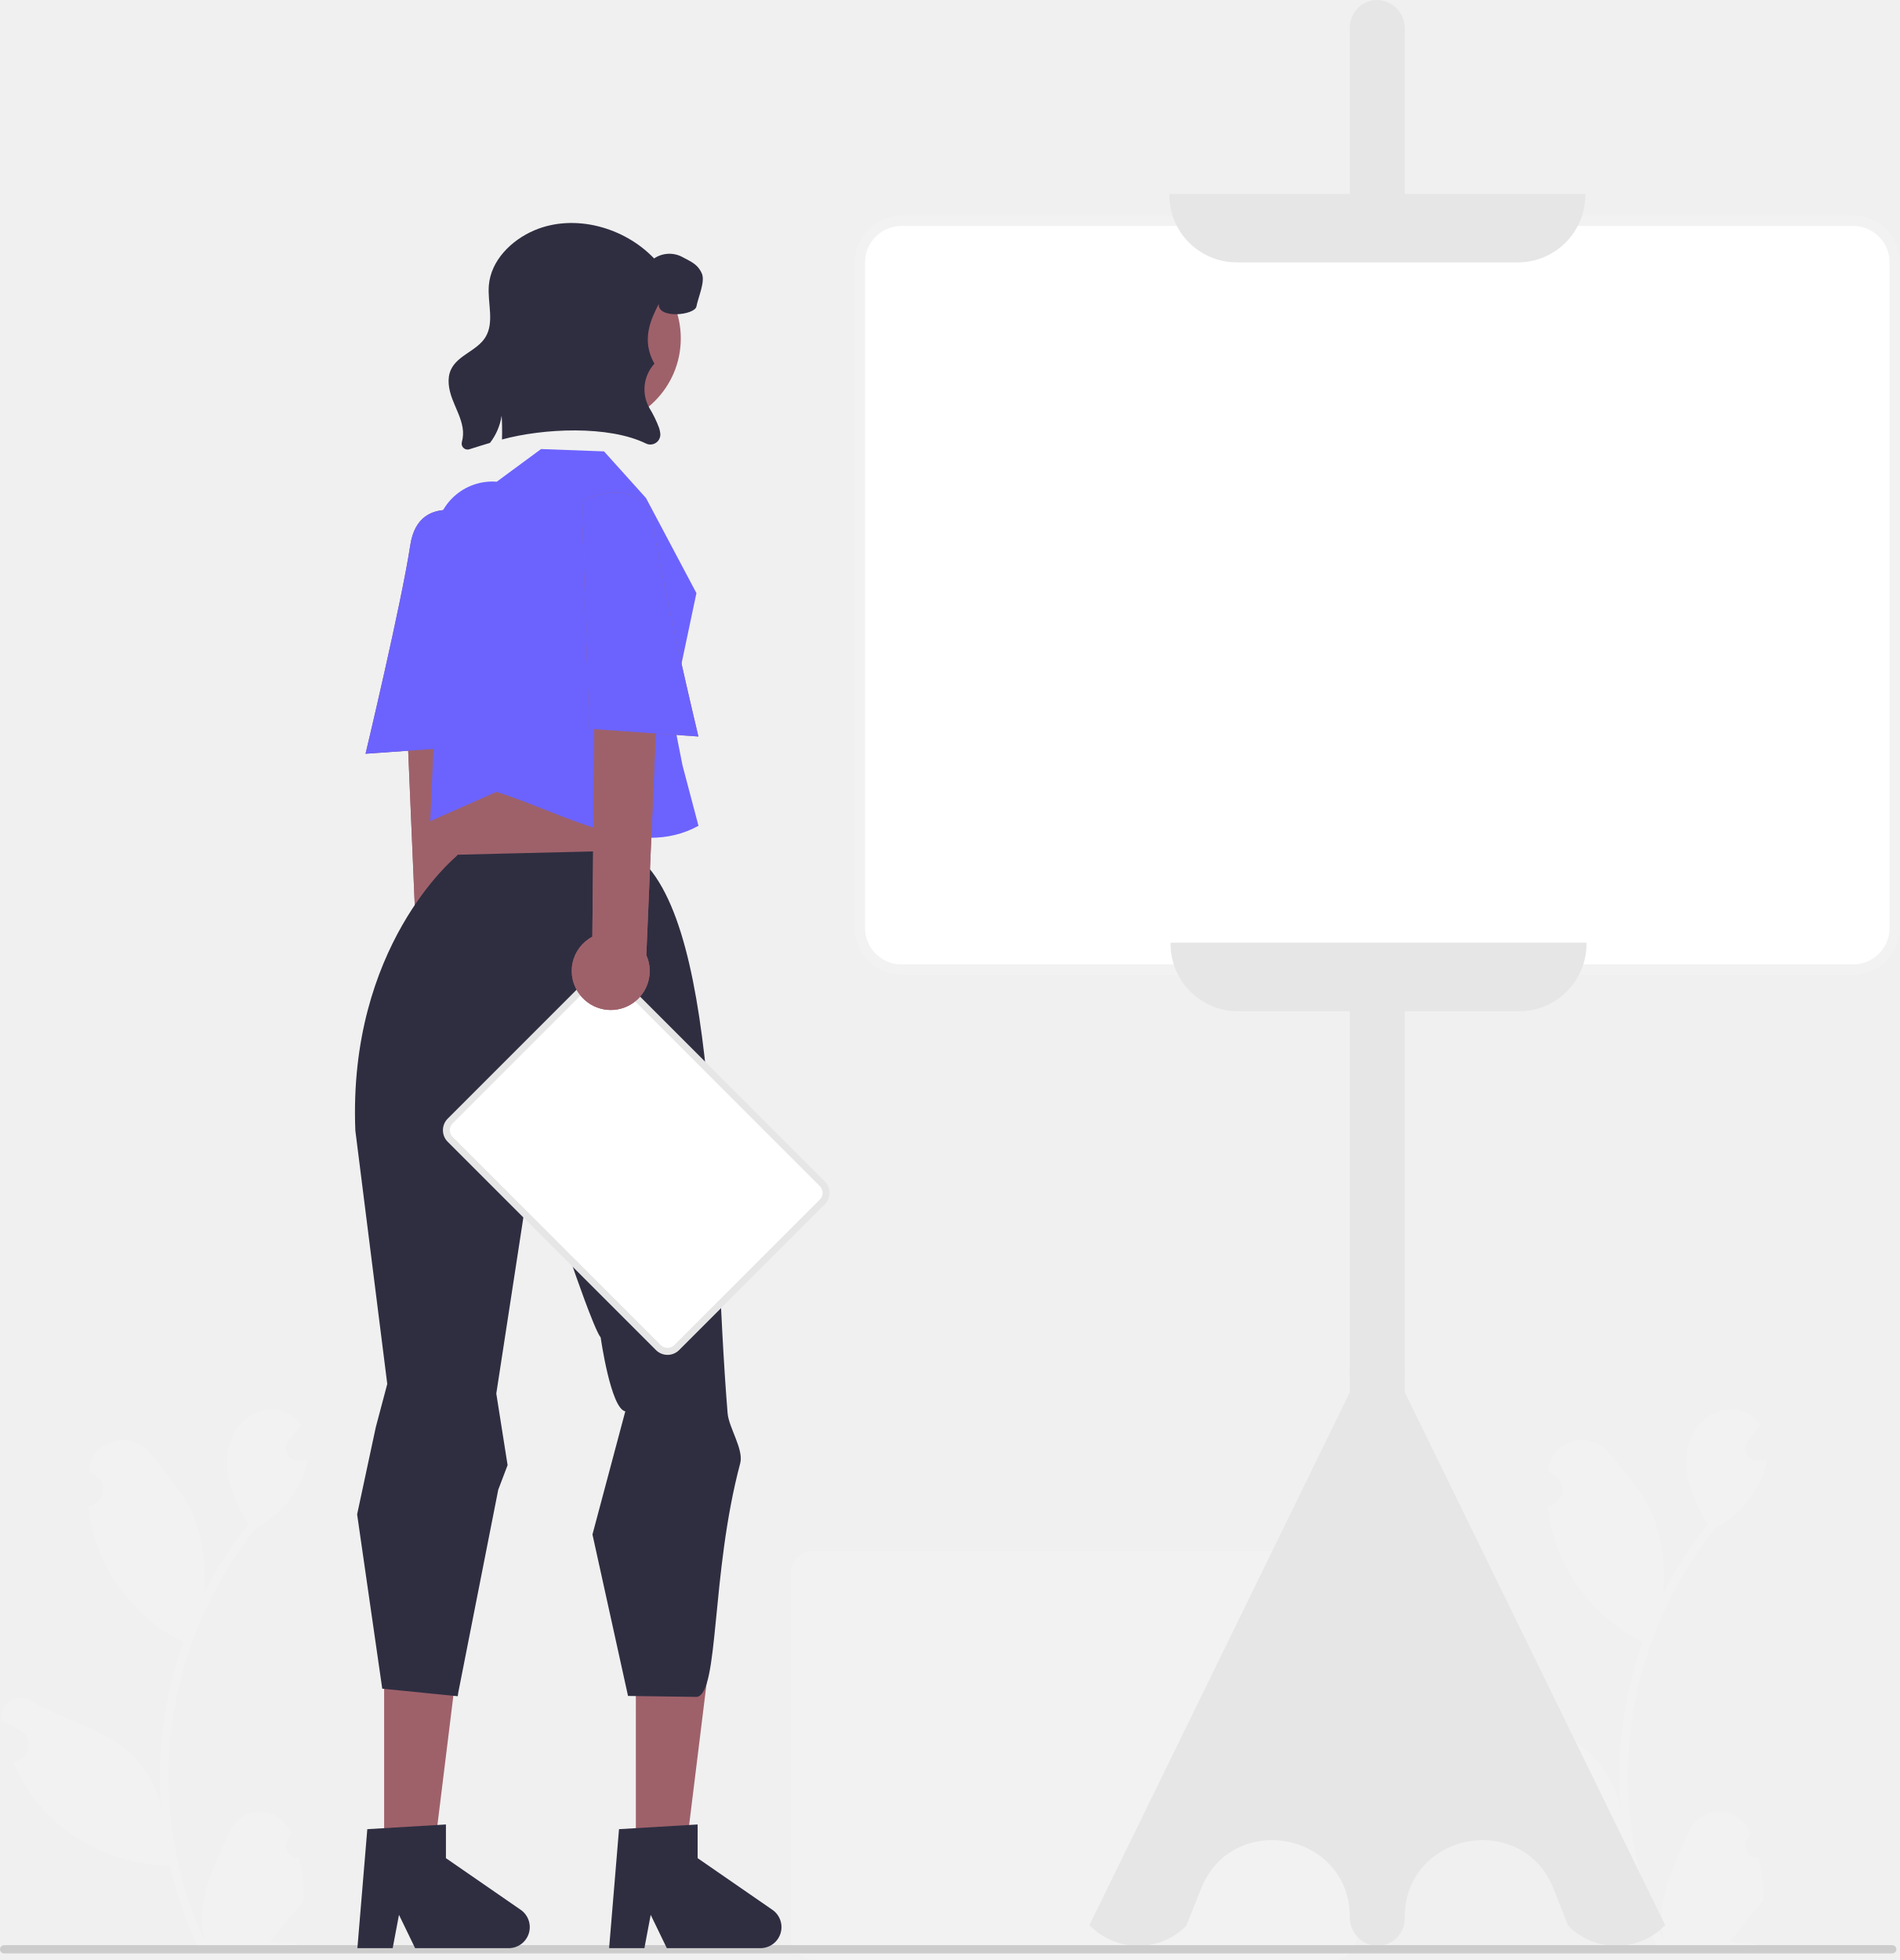
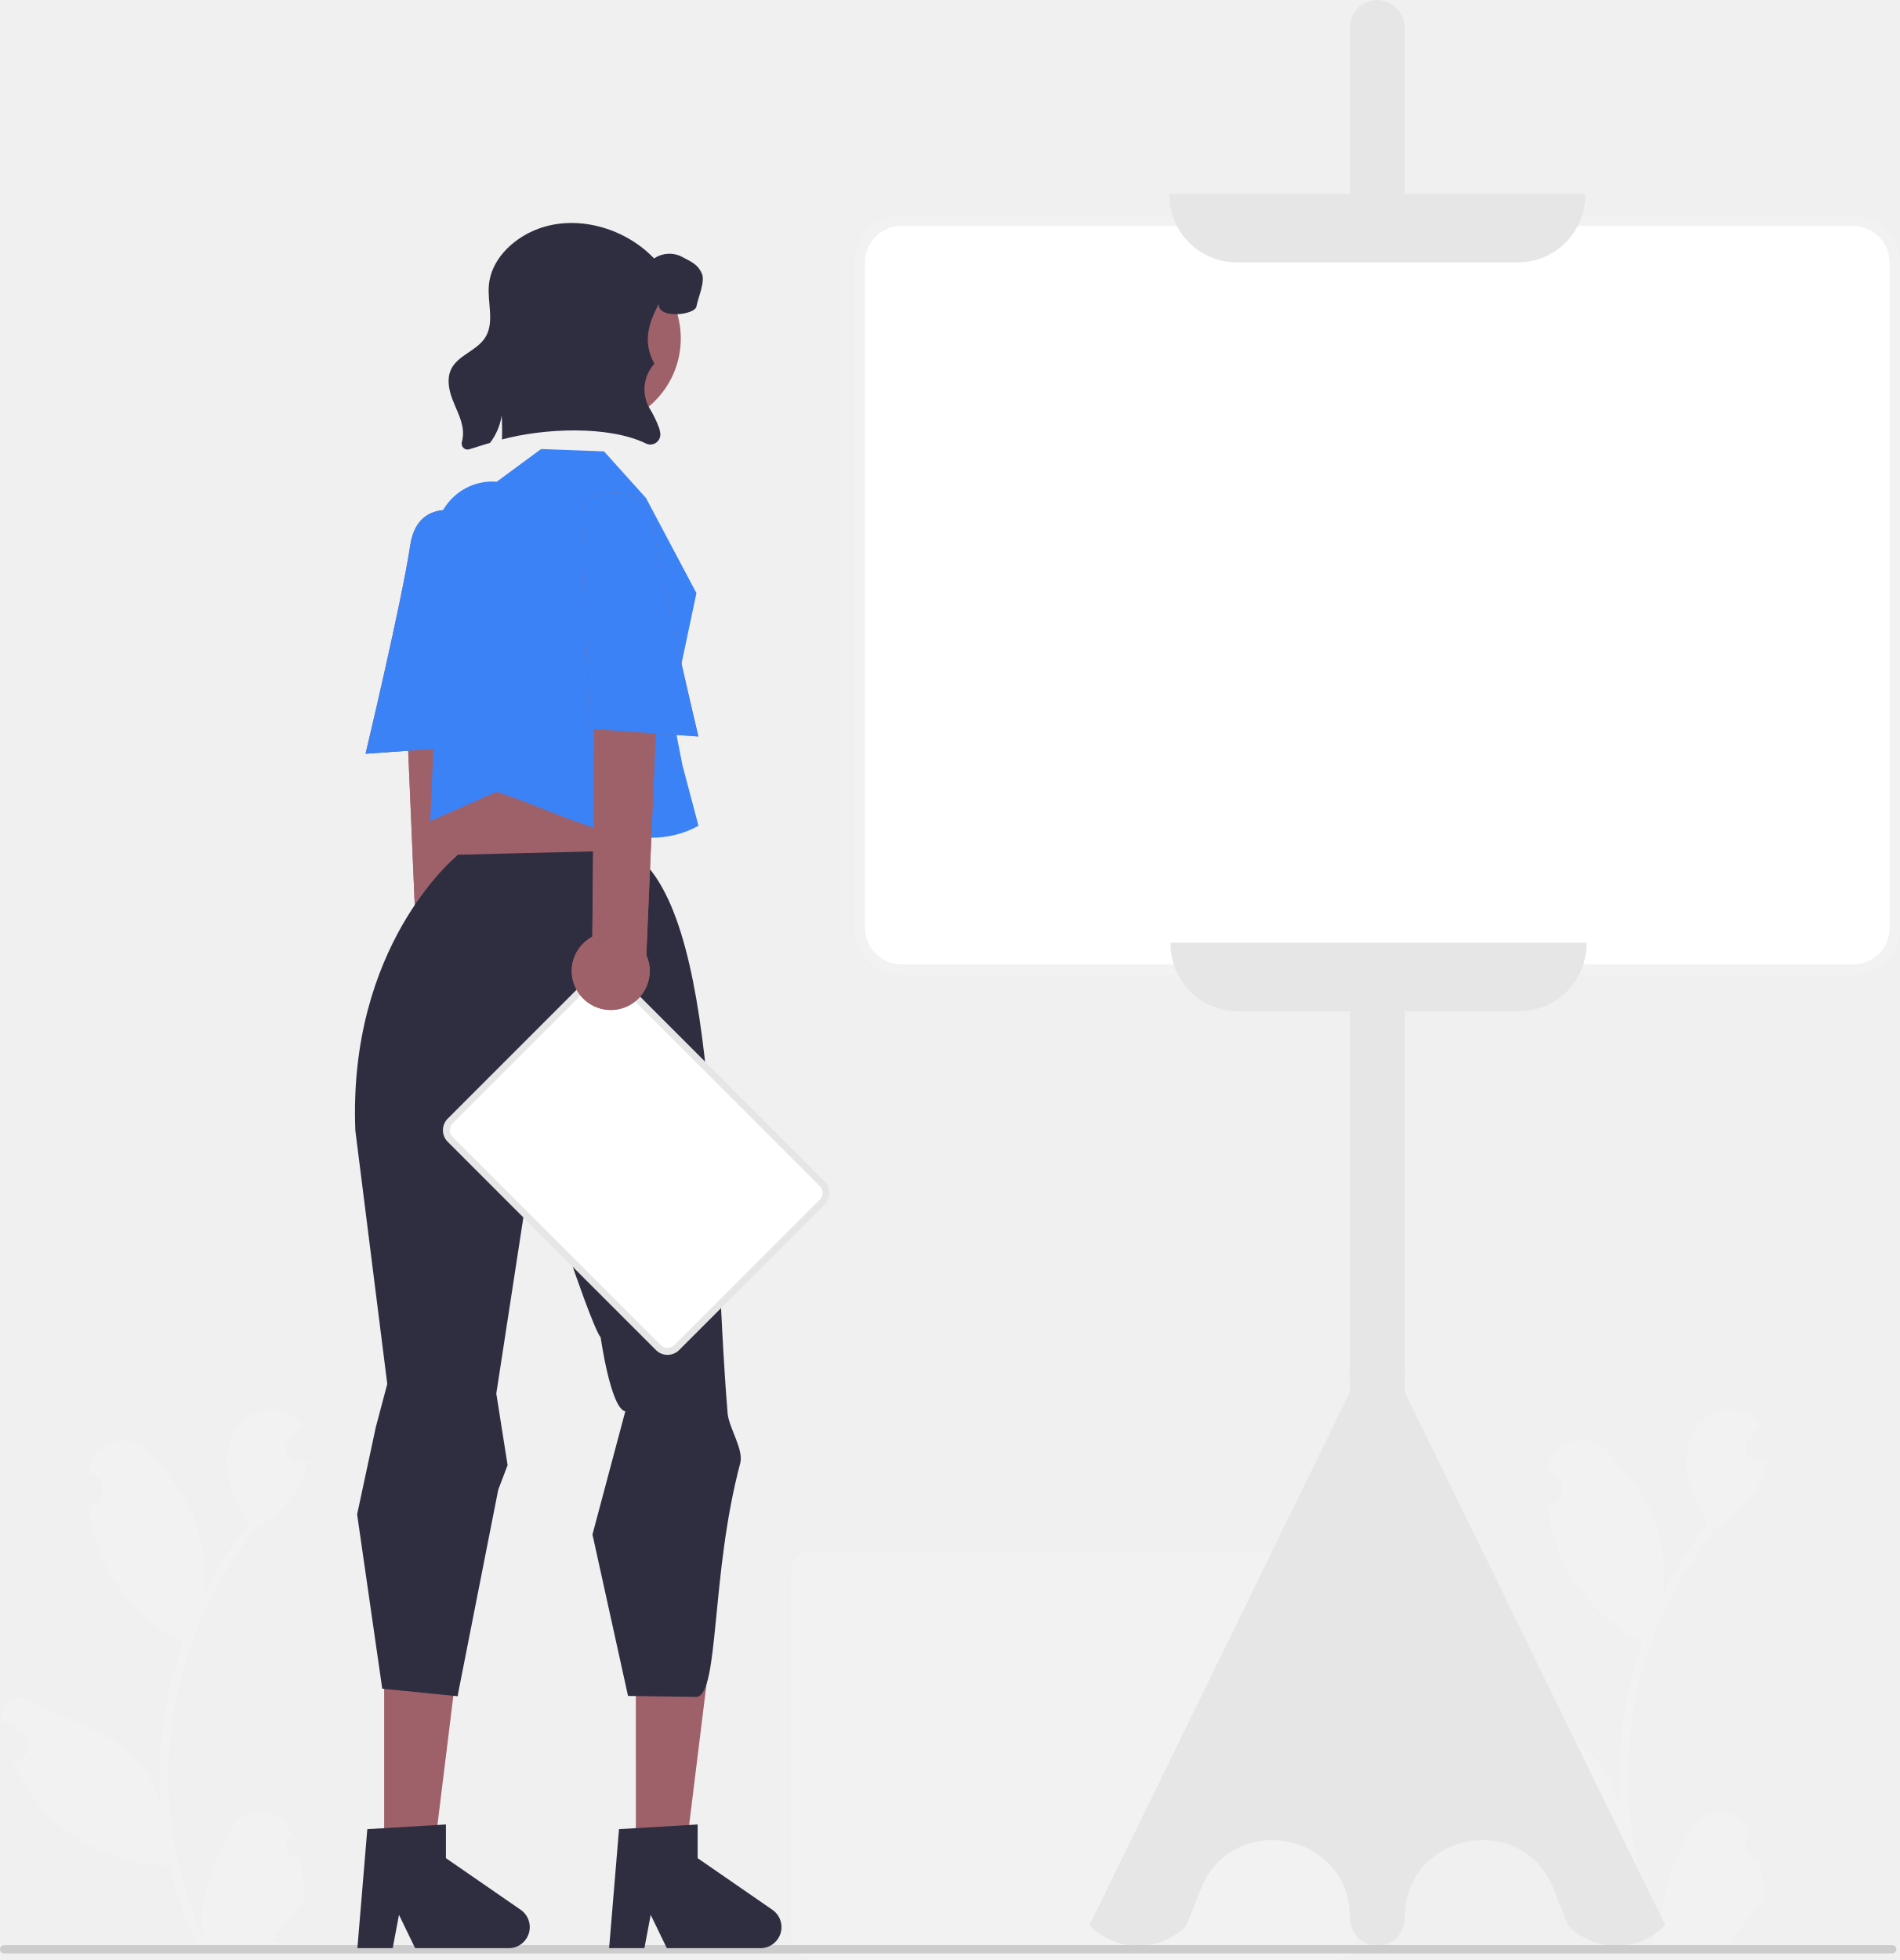
<svg xmlns="http://www.w3.org/2000/svg" data-name="Layer 1" width="550.71" height="567.986" viewBox="0 0 550.71 567.986">
  <path d="M711.247,733.993H560.521a6.616,6.616,0,0,1-6.609-6.608V622.005a6.616,6.616,0,0,1,6.609-6.609h150.725a6.616,6.616,0,0,1,6.608,6.609V727.385A6.616,6.616,0,0,1,711.247,733.993Z" transform="translate(-324.6448 -166.0071)" fill="#f2f2f2" />
  <path d="M464.932,459.293a11.226,11.226,0,0,0-3.595-16.835l-.95-100.813-18.842,8.647,4.144,97.501A11.287,11.287,0,0,0,464.932,459.293Z" transform="translate(-324.6448 -166.0071)" fill="#9e616a" />
  <path d="M464.424,316.121s-18.329-8.891-20.864,7.884-12.961,60.433-12.961,60.433l31.639-2.238Z" transform="translate(-324.6448 -166.0071)" fill="#9e616a" />
  <path d="M464.932,459.293a11.226,11.226,0,0,0-3.595-16.835l-.95-100.813-18.842,8.647,4.144,97.501A11.287,11.287,0,0,0,464.932,459.293Z" transform="translate(-324.6448 -166.0071)" fill="#9e616a" />
-   <path d="M464.424,316.121s-18.329-8.891-20.864,7.884-12.961,60.433-12.961,60.433l31.639-2.238Z" transform="translate(-324.6448 -166.0071)" fill="#6c63ff" />
+   <path d="M464.424,316.121s-18.329-8.891-20.864,7.884-12.961,60.433-12.961,60.433l31.639-2.238Z" transform="translate(-324.6448 -166.0071)" fill="#3b82f6" />
  <path d="M411.353,704.466a3.613,3.613,0,0,1-2.619-6.263c.091-.362.156-.622.248-.984q-.049-.118-.098-.236a9.703,9.703,0,0,0-17.898.067c-2.927,7.051-6.654,14.113-7.572,21.568a28.705,28.705,0,0,0,.504,9.872,115.086,115.086,0,0,1-10.469-47.799,111.08,111.08,0,0,1,.689-12.392q.571-5.06,1.584-10.047a116.419,116.419,0,0,1,23.087-49.342,30.983,30.983,0,0,0,12.886-13.369,23.634,23.634,0,0,0,2.149-6.458c-.627.082-1.265.134-1.892.175-.195.01-.401.021-.597.031l-.074.003a3.58,3.58,0,0,1-2.94-5.832q.406-.5.813-.999c.411-.514.833-1.018,1.244-1.532a1.784,1.784,0,0,0,.134-.154c.473-.586.946-1.162,1.419-1.748a10.352,10.352,0,0,0-3.394-3.28c-4.741-2.777-11.281-.854-14.706,3.435-3.435,4.288-4.083,10.304-2.89,15.662a41.485,41.485,0,0,0,5.738,12.793c-.257.329-.525.648-.782.977a117.171,117.171,0,0,0-12.23,19.375,48.709,48.709,0,0,0-2.908-22.624c-2.783-6.715-8.001-12.37-12.595-18.175-5.519-6.973-16.835-3.93-17.807,4.909q-.014.128-.028.257,1.024.577,2.004,1.226a4.901,4.901,0,0,1-1.976,8.919l-.1.015a48.767,48.767,0,0,0,1.285,7.291A50.21,50.21,0,0,0,376.563,641.273c.401.206.792.411,1.193.607a119.598,119.598,0,0,0-6.438,30.296,113.435,113.435,0,0,0,.082,18.315l-.031-.216a29.974,29.974,0,0,0-10.232-17.308c-7.874-6.469-18.999-8.851-27.494-14.05a5.625,5.625,0,0,0-8.616,5.473q.017.114.035.227a32.926,32.926,0,0,1,3.692,1.779q1.024.578,2.004,1.226a4.901,4.901,0,0,1-1.976,8.919l-.1.015c-.072.01-.134.021-.206.031a48.808,48.808,0,0,0,8.978,14.058A50.254,50.254,0,0,0,373.9,706.637h.01a119.563,119.563,0,0,0,8.032,23.447h28.692c.103-.319.195-.648.288-.967a32.599,32.599,0,0,1-7.939-.473c2.129-2.612,4.257-5.245,6.386-7.857a1.781,1.781,0,0,0,.134-.154c1.08-1.337,2.17-2.663,3.25-4l.001-.002a47.75,47.75,0,0,0-1.399-12.164Z" transform="translate(-324.6448 -166.0071)" fill="#f2f2f2" />
  <path d="M834.353,704.466a3.613,3.613,0,0,1-2.619-6.263c.091-.362.156-.622.248-.984q-.049-.118-.098-.236a9.703,9.703,0,0,0-17.898.067c-2.927,7.051-6.654,14.113-7.572,21.568a28.705,28.705,0,0,0,.504,9.872,115.086,115.086,0,0,1-10.469-47.799,111.08,111.08,0,0,1,.689-12.392q.571-5.06,1.584-10.047a116.419,116.419,0,0,1,23.087-49.342,30.983,30.983,0,0,0,12.886-13.369,23.634,23.634,0,0,0,2.149-6.458c-.627.082-1.265.134-1.892.175-.195.01-.401.021-.597.031l-.074.003a3.58,3.58,0,0,1-2.94-5.832q.406-.5.813-.999c.411-.514.833-1.018,1.244-1.532a1.784,1.784,0,0,0,.134-.154c.473-.586.946-1.162,1.419-1.748a10.352,10.352,0,0,0-3.394-3.28c-4.741-2.777-11.281-.854-14.706,3.435-3.435,4.288-4.083,10.304-2.89,15.662a41.485,41.485,0,0,0,5.738,12.793c-.257.329-.525.648-.782.977a117.171,117.171,0,0,0-12.23,19.375,48.709,48.709,0,0,0-2.908-22.624c-2.783-6.715-8.001-12.37-12.595-18.175-5.519-6.973-16.835-3.93-17.807,4.909q-.014.128-.028.257,1.024.577,2.004,1.226a4.901,4.901,0,0,1-1.976,8.919l-.1.015a48.767,48.767,0,0,0,1.285,7.291A50.21,50.21,0,0,0,799.563,641.273c.401.206.792.411,1.193.607a119.598,119.598,0,0,0-6.438,30.296,113.435,113.435,0,0,0,.082,18.315l-.031-.216a29.974,29.974,0,0,0-10.232-17.308c-7.874-6.469-18.999-8.851-27.494-14.05a5.625,5.625,0,0,0-8.616,5.473q.017.114.035.227a32.926,32.926,0,0,1,3.692,1.779q1.024.578,2.004,1.226a4.901,4.901,0,0,1-1.976,8.919l-.1.015c-.072.01-.134.021-.206.031a48.808,48.808,0,0,0,8.978,14.058A50.254,50.254,0,0,0,796.9,706.637h.01a119.563,119.563,0,0,0,8.032,23.447h28.692c.103-.319.195-.648.288-.967a32.599,32.599,0,0,1-7.939-.473c2.129-2.612,4.257-5.245,6.386-7.857a1.781,1.781,0,0,0,.134-.154c1.08-1.337,2.17-2.663,3.25-4l.001-.002a47.75,47.75,0,0,0-1.399-12.164Z" transform="translate(-324.6448 -166.0071)" fill="#f2f2f2" />
  <path d="M723.864,729.896c-.083,0-.165-.002-.248-.004a8.169,8.169,0,0,1-7.702-8.255c0-12.795-9.14-20.259-18.197-21.98-9.058-1.72-20.298,1.871-24.989,13.776l-4.265,10.707a19.672,19.672,0,0,1-27.787,0l-.252-.252.157-.321,75.334-154.134v-3.777a19.488,19.488,0,0,1,.002-3.5l-.002-388.203a7.946,7.946,0,0,1,8.19-7.943,8.169,8.169,0,0,1,7.703,8.255v387.936a19.489,19.489,0,0,1-.002,3.5l.002,3.731,75.491,154.456-.252.252a19.672,19.672,0,0,1-27.787,0l-.112-.17-4.153-10.537c-4.691-11.904-15.93-15.493-24.989-13.776-9.058,1.721-18.197,9.185-18.197,21.98v.312a7.947,7.947,0,0,1-7.943,7.946Z" transform="translate(-324.6448 -166.0071)" fill="#e6e6e6" />
  <path d="M861.763,446.993H585.96A12.106,12.106,0,0,1,573.867,434.901v-192.828A12.106,12.106,0,0,1,585.96,229.98H861.763a12.106,12.106,0,0,1,12.092,12.093v192.828A12.106,12.106,0,0,1,861.763,446.993Z" transform="translate(-324.6448 -166.0071)" fill="#fff" />
  <path d="M861.763,448.493H585.96a13.608,13.608,0,0,1-13.593-13.592V242.072a13.608,13.608,0,0,1,13.593-13.592H861.763a13.608,13.608,0,0,1,13.592,13.592V434.901A13.608,13.608,0,0,1,861.763,448.493ZM585.96,231.48a10.604,10.604,0,0,0-10.593,10.592V434.901a10.605,10.605,0,0,0,10.593,10.592H861.763a10.604,10.604,0,0,0,10.592-10.592V242.072a10.604,10.604,0,0,0-10.592-10.592Z" transform="translate(-324.6448 -166.0071)" fill="#f2f2f2" />
  <path d="M764.64,242.036H683.083a19.525,19.525,0,0,1-19.503-19.503v-.355H784.143v.355A19.525,19.525,0,0,1,764.64,242.036Z" transform="translate(-324.6448 -166.0071)" fill="#e6e6e6" />
  <path d="M764.994,459.049H683.437a19.525,19.525,0,0,1-19.503-19.503v-.355H784.497v.355A19.525,19.525,0,0,1,764.994,459.049Z" transform="translate(-324.6448 -166.0071)" fill="#e6e6e6" />
  <path d="M874.315,730.889a1.186,1.186,0,0,1-1.19,1.19h-547.29a1.19,1.19,0,0,1,0-2.38h547.29A1.187,1.187,0,0,1,874.315,730.889Z" transform="translate(-324.6448 -166.0071)" fill="#ccc" />
  <polygon points="184.306 537.181 198.722 537.181 205.58 481.575 184.303 481.576 184.306 537.181" fill="#9e616a" />
  <path d="M504.069,696.077l22.789-1.36v9.764l21.666,14.963a6.099,6.099,0,0,1-3.466,11.118H517.927l-4.676-9.658-1.826,9.658H501.195Z" transform="translate(-324.6448 -166.0071)" fill="#2f2e41" />
  <polygon points="135.277 227.892 133.865 234.622 132.664 259.447 180.908 252.915 184.613 224.169 179.492 215.755 135.277 227.892" fill="#9e616a" />
  <polygon points="111.347 537.181 125.763 537.181 132.621 481.575 111.344 481.576 111.347 537.181" fill="#9e616a" />
  <path d="M428.171,604.948l-.001-.149,5.396-25.192,3.328-12.541-9.249-73.429c-2.178-53.348,28.772-78.993,29.016-79.245l.671-.698,49.636-1.215c26.706,16.001,23.683,103.519,28.573,163.039.349,4.244,4.731,10.509,3.654,14.546-8.546,32.027-6.043,66.661-12.553,67.685l-19.961-.277-10.309-46.789,9.516-35.686c-4.221-.778-7.137-21.412-7.137-21.412-1.839-2.184-8.188-20.756-8.188-20.756l-8.466-51.41-13.601,88.424,3.276,20.744-2.711,7.133-11.608,58.886-.123.949L435.443,655.37Z" transform="translate(-324.6448 -166.0071)" fill="#2f2e41" />
  <path d="M431.11,696.077l22.789-1.36v9.764l21.666,14.963a6.099,6.099,0,0,1-3.466,11.118H444.968l-4.676-9.658-1.826,9.658H428.236Z" transform="translate(-324.6448 -166.0071)" fill="#2f2e41" />
-   <path d="M499.723,296.813l12.168,13.52,14.615,27.547-7.179,33.968,3.139,15.94,4.635,17.522c-17.86,9.879-39.074-3.764-58.563-9.824l-19.176,8.472,1.014-23.322.52-58.76a16.469,16.469,0,0,1,17.732-16.275h0l12.844-9.464Z" transform="translate(-324.6448 -166.0071)" fill="#6c63ff" />
+   <path d="M499.723,296.813l12.168,13.52,14.615,27.547-7.179,33.968,3.139,15.94,4.635,17.522c-17.86,9.879-39.074-3.764-58.563-9.824l-19.176,8.472,1.014-23.322.52-58.76a16.469,16.469,0,0,1,17.732-16.275h0l12.844-9.464Z" transform="translate(-324.6448 -166.0071)" fill="#3b82f6" />
  <circle cx="171.67" cy="98.072" r="25.657" fill="#9e616a" />
  <path d="M526.506,254.82c-.452,2.514-11.253,3.727-10.928-.745-2.101,4.211-5.242,10.322-1.242,17.322a10.983,10.983,0,0,0-1.482,12.813,33.153,33.153,0,0,1,2.847,5.845,8.875,8.875,0,0,1,.325,1.515,2.898,2.898,0,0,1-4.124,2.974c-10.88-5.329-29.854-4.426-41.758-1.174q.119-3.473-.095-6.931a17.134,17.134,0,0,1-3.378,7.914c-2.038.603-4.036,1.229-5.971,1.848a1.715,1.715,0,0,1-2.181-2.094,9.647,9.647,0,0,0,.206-4.203c-.492-2.903-1.951-5.527-2.982-8.279s-1.618-5.916-.357-8.573c1.959-4.124,7.478-5.385,9.913-9.247,2.736-4.338.611-9.992,1.039-15.107.603-7.232,6.527-13.109,13.204-15.948,11.562-4.917,26.027-.935,34.695,8.153a7.938,7.938,0,0,1,8.303-.357c2.562,1.372,4.401,2.086,5.551,4.758C529.1,247.651,526.966,252.298,526.506,254.82Z" transform="translate(-324.6448 -166.0071)" fill="#2f2e41" />
  <path d="M515.486,556.54l-60.365-60.365a3.747,3.747,0,0,1-0-5.293l42.204-42.204a3.747,3.747,0,0,1,5.293,0l60.365,60.365a3.747,3.747,0,0,1-0,5.293l-42.204,42.204A3.747,3.747,0,0,1,515.486,556.54Z" transform="translate(-324.6448 -166.0071)" fill="#fff" />
  <path d="M518.133,558.633a4.71,4.71,0,0,1-3.354-1.387L454.414,496.882a4.746,4.746,0,0,1,0-6.707l42.204-42.204a4.746,4.746,0,0,1,6.708,0l60.364,60.364a4.746,4.746,0,0,1,0,6.707l-42.204,42.204A4.71,4.71,0,0,1,518.133,558.633ZM499.972,448.584a2.72,2.72,0,0,0-1.939.802l-42.205,42.204a2.747,2.747,0,0,0,0,3.879l60.365,60.364a2.815,2.815,0,0,0,3.879,0l42.204-42.204a2.747,2.747,0,0,0,0-3.879l-60.365-60.364A2.721,2.721,0,0,0,499.972,448.584Z" transform="translate(-324.6448 -166.0071)" fill="#e6e6e6" />
  <path d="M492.742,454.293a11.226,11.226,0,0,1,3.595-16.835l.95-100.813,18.842,8.647-4.144,97.501A11.287,11.287,0,0,1,492.742,454.293Z" transform="translate(-324.6448 -166.0071)" fill="#9e616a" />
  <path d="M493.249,311.121s18.329-8.891,20.864,7.884,12.961,60.433,12.961,60.433l-31.639-2.238Z" transform="translate(-324.6448 -166.0071)" fill="#9e616a" />
  <path d="M492.742,454.293a11.226,11.226,0,0,1,3.595-16.835l.95-100.813,18.842,8.647-4.144,97.501A11.287,11.287,0,0,1,492.742,454.293Z" transform="translate(-324.6448 -166.0071)" fill="#9e616a" />
-   <path d="M493.249,311.121s18.329-8.891,20.864,7.884,12.961,60.433,12.961,60.433l-31.639-2.238Z" transform="translate(-324.6448 -166.0071)" fill="#6c63ff" />
+   <path d="M493.249,311.121s18.329-8.891,20.864,7.884,12.961,60.433,12.961,60.433l-31.639-2.238Z" transform="translate(-324.6448 -166.0071)" fill="#3b82f6" />
</svg>
